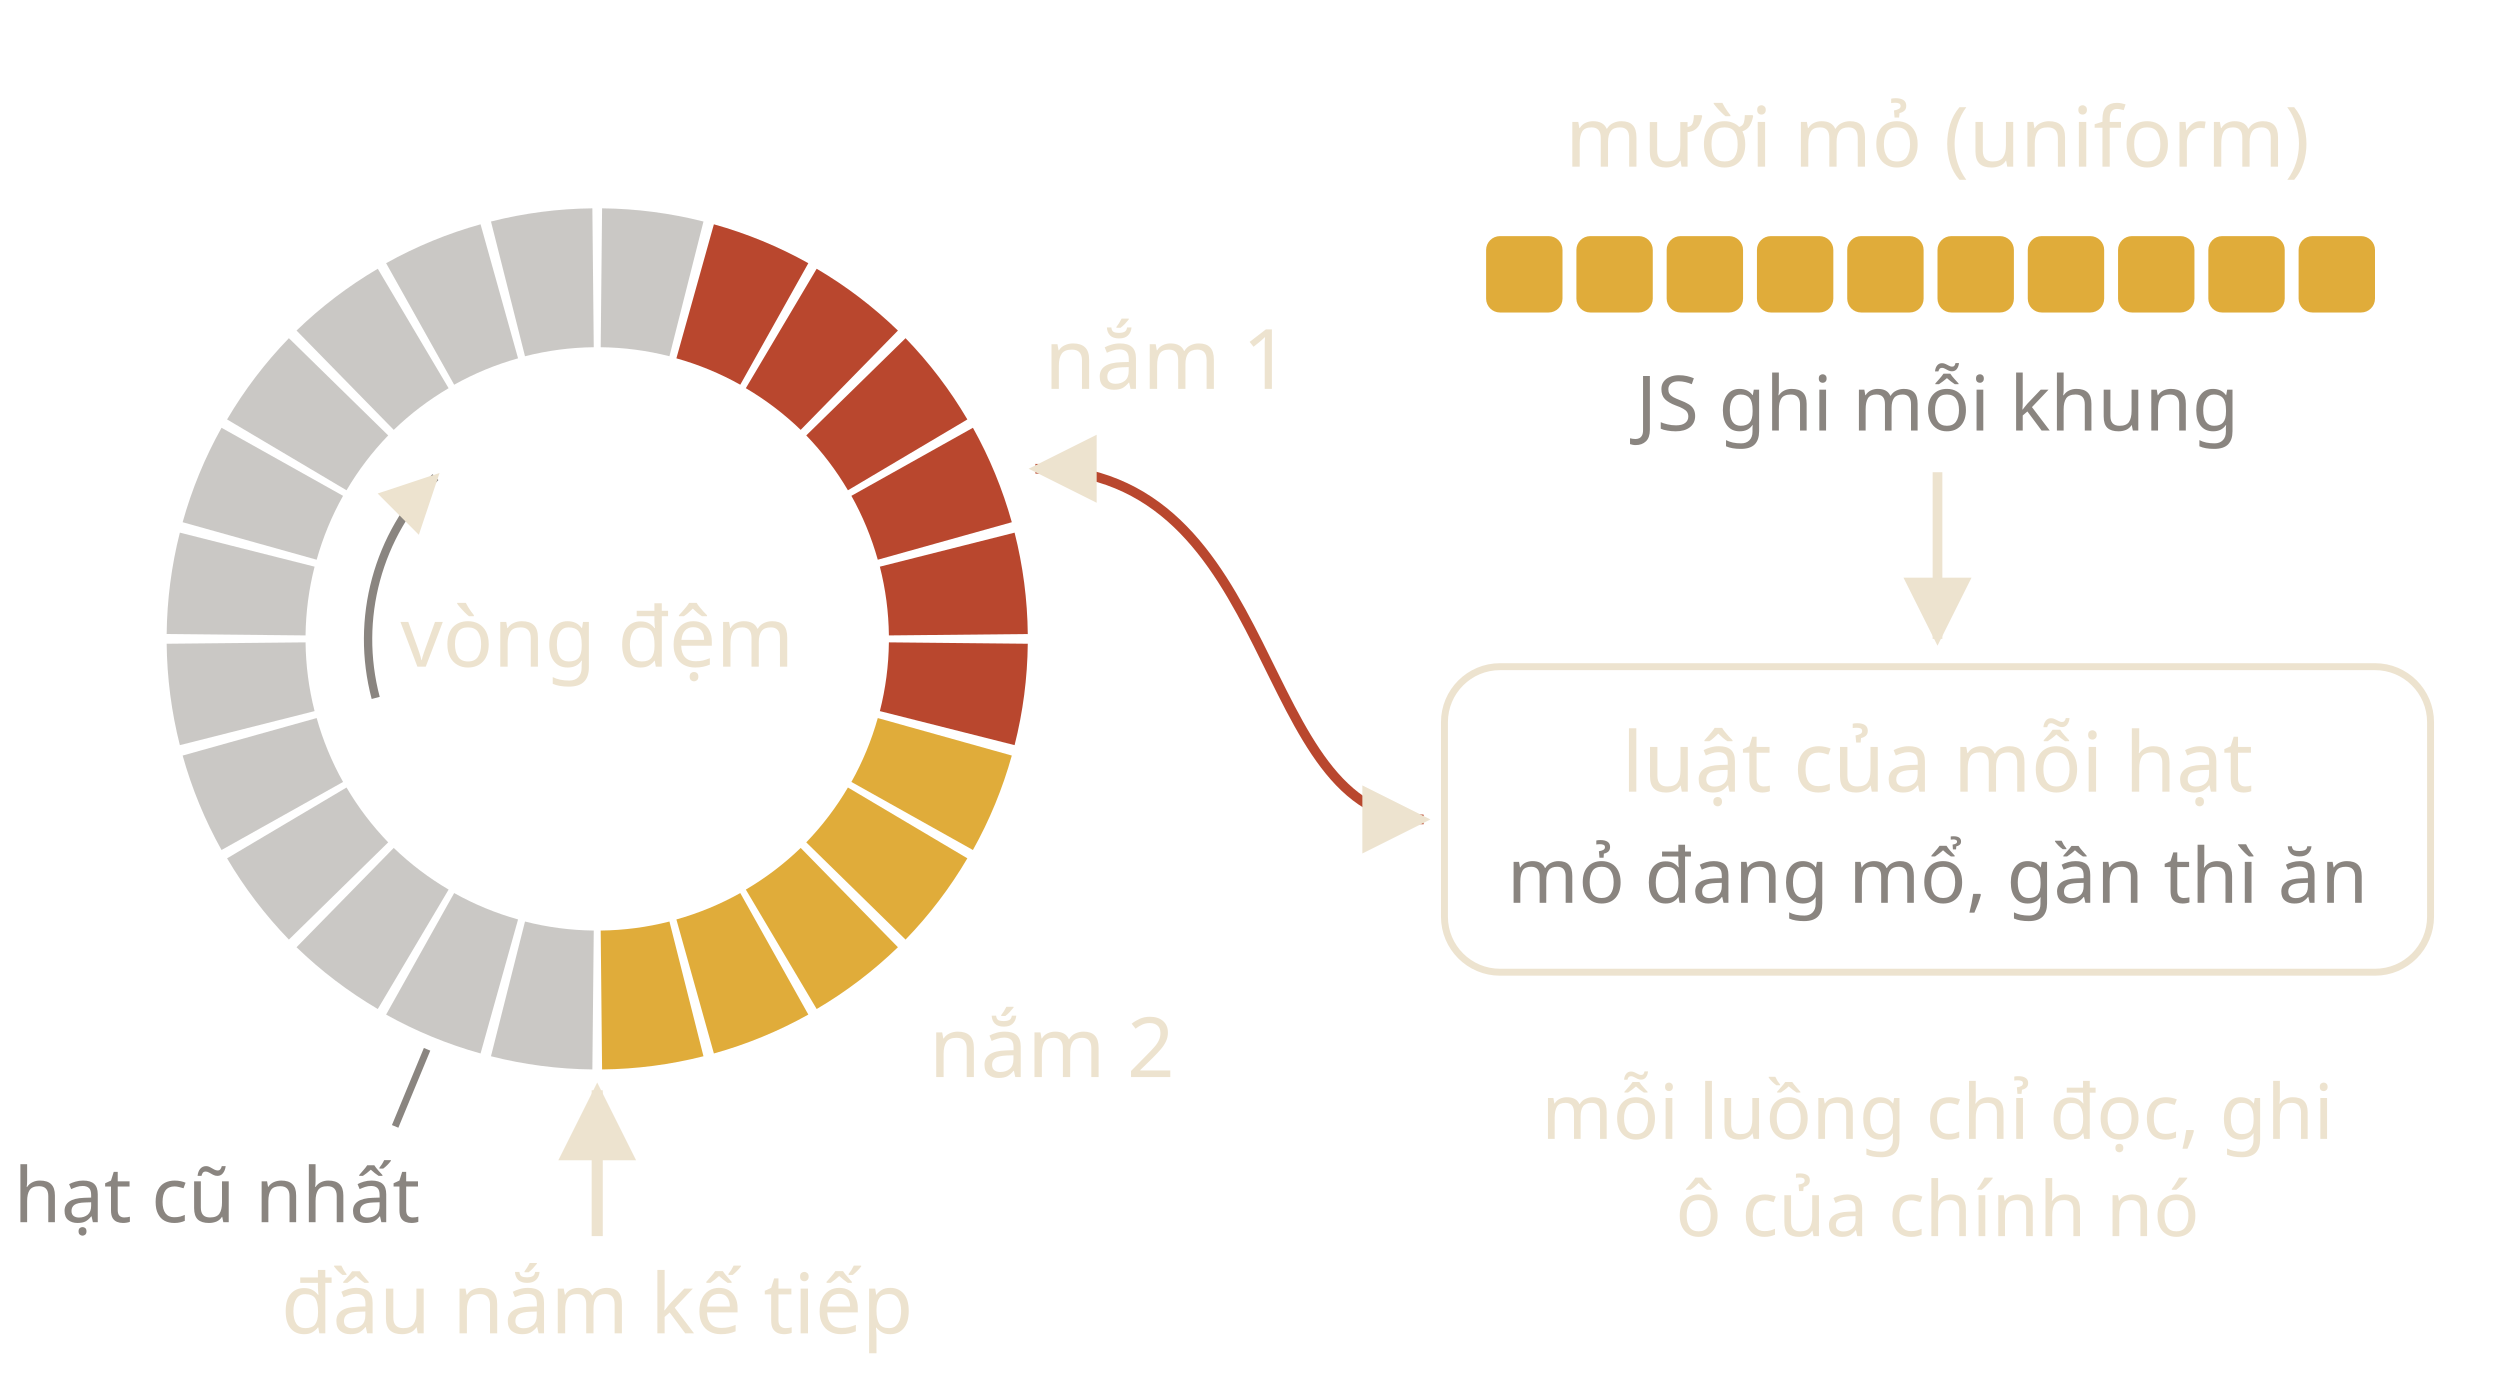
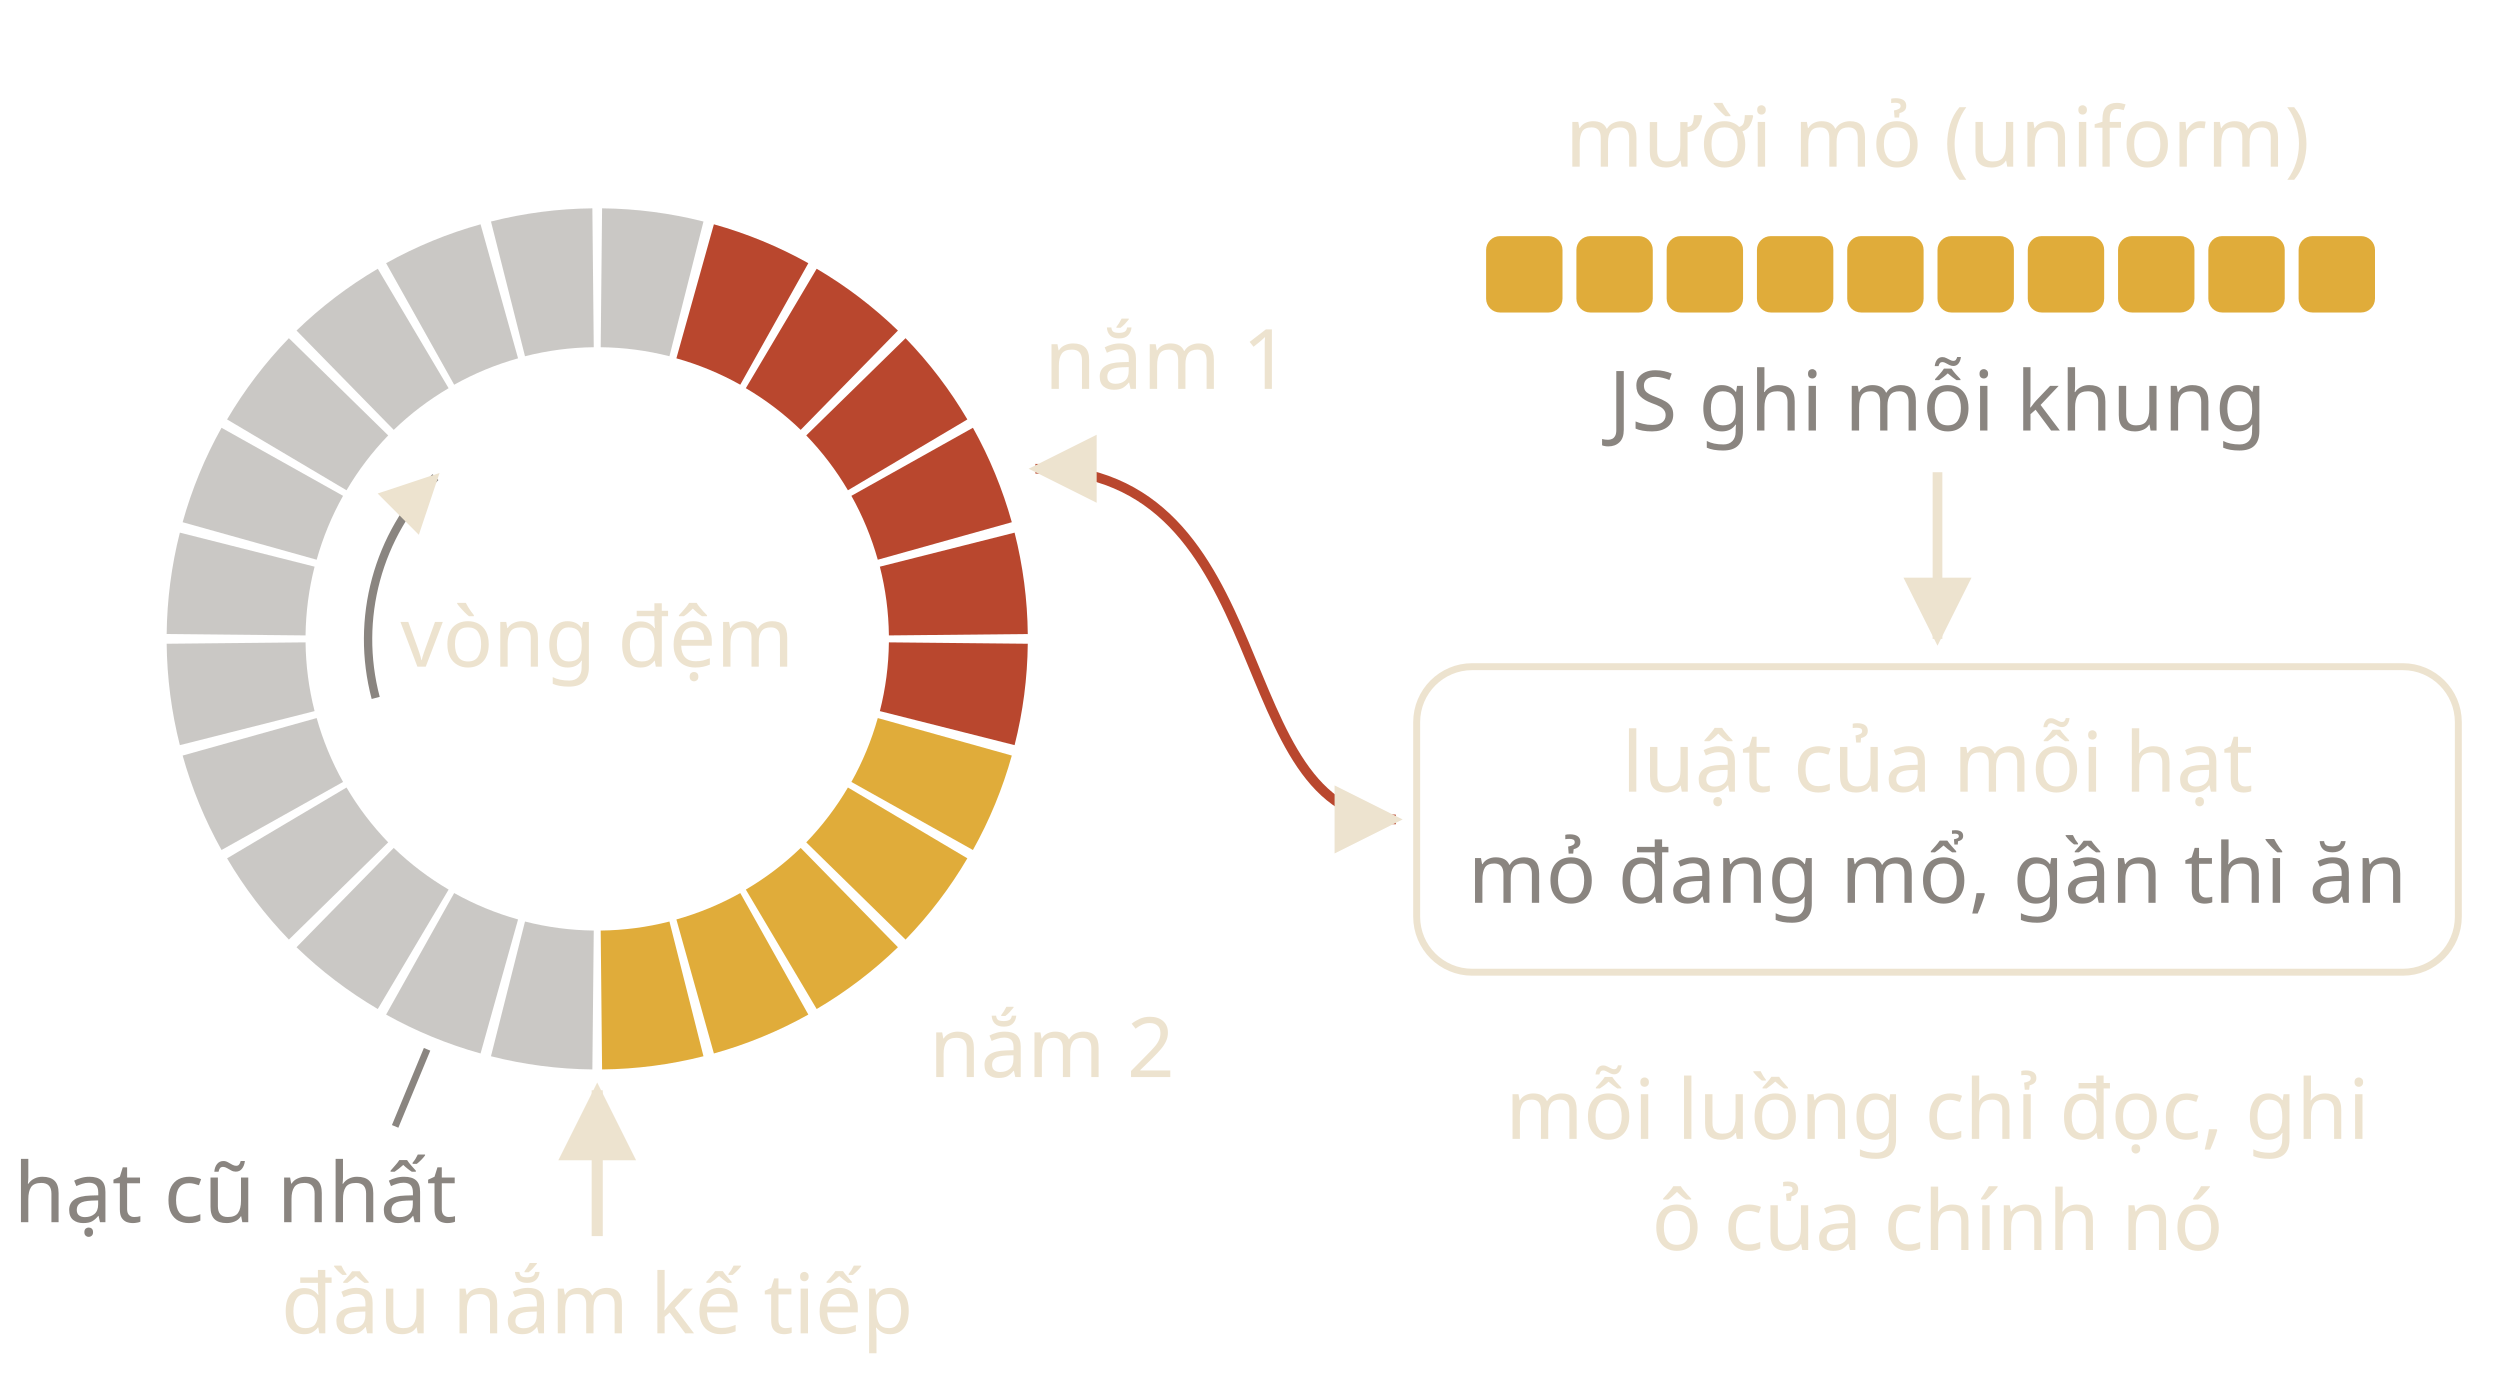
<svg xmlns="http://www.w3.org/2000/svg" viewBox="0 0 360 200" role="img" aria-labelledby="dg-dgmc-vd-title" font-family="'Be Vietnam Pro', system-ui, sans-serif" font-size="12">
  <defs>
    <marker id="dg-dgmc-vd-mui" viewBox="0 0 10 10" refX="9" refY="5" markerWidth="7" markerHeight="7" orient="auto-start-reverse">
      <path d="M0 0 L10 5 L0 10 Z" fill="#EDE3CF" />
    </marker>
  </defs>
  <g fill="#8A8580" fill-opacity="0.45">
    <path d="M85.3 154 A62 62 0 0 1 70.7 152.1 L75.6 132.7 A42 42 0 0 0 85.5 134 Z" />
    <path d="M69.2 151.7 A62 62 0 0 1 55.6 146.1 L65.4 128.6 A42 42 0 0 0 74.6 132.4 Z" />
    <path d="M54.4 145.3 A62 62 0 0 1 42.7 136.4 L56.7 122.1 A42 42 0 0 0 64.6 128.1 Z" />
    <path d="M41.6 135.3 A62 62 0 0 1 32.7 123.6 L49.9 113.4 A42 42 0 0 0 55.9 121.3 Z" />
    <path d="M31.9 122.4 A62 62 0 0 1 26.3 108.8 L45.6 103.4 A42 42 0 0 0 49.4 112.6 Z" />
    <path d="M25.9 107.3 A62 62 0 0 1 24 92.7 L44 92.5 A42 42 0 0 0 45.3 102.4 Z" />
    <path d="M24 91.3 A62 62 0 0 1 25.9 76.7 L45.3 81.6 A42 42 0 0 0 44 91.5 Z" />
    <path d="M26.3 75.2 A62 62 0 0 1 31.9 61.6 L49.4 71.4 A42 42 0 0 0 45.6 80.6 Z" />
    <path d="M32.7 60.4 A62 62 0 0 1 41.6 48.7 L55.9 62.7 A42 42 0 0 0 49.9 70.6 Z" />
    <path d="M42.7 47.6 A62 62 0 0 1 54.4 38.7 L64.6 55.9 A42 42 0 0 0 56.7 61.9 Z" />
    <path d="M55.6 37.9 A62 62 0 0 1 69.2 32.3 L74.6 51.6 A42 42 0 0 0 65.4 55.4 Z" />
    <path d="M70.7 31.9 A62 62 0 0 1 85.3 30 L85.5 50 A42 42 0 0 0 75.6 51.3 Z" />
    <path d="M86.7 30 A62 62 0 0 1 101.3 31.9 L96.4 51.3 A42 42 0 0 0 86.5 50 Z" />
  </g>
  <g fill="#B9472E">
    <path d="M102.8 32.3 A62 62 0 0 1 116.4 37.9 L106.6 55.4 A42 42 0 0 0 97.4 51.6 Z" />
    <path d="M117.6 38.7 A62 62 0 0 1 129.3 47.6 L115.3 61.9 A42 42 0 0 0 107.4 55.9 Z" />
    <path d="M130.4 48.7 A62 62 0 0 1 139.3 60.4 L122.1 70.6 A42 42 0 0 0 116.1 62.7 Z" />
    <path d="M140.1 61.6 A62 62 0 0 1 145.7 75.2 L126.4 80.6 A42 42 0 0 0 122.6 71.4 Z" />
    <path d="M146.1 76.7 A62 62 0 0 1 148 91.3 L128 91.5 A42 42 0 0 0 126.7 81.6 Z" />
    <path d="M148 92.7 A62 62 0 0 1 146.1 107.3 L126.7 102.4 A42 42 0 0 0 128 92.5 Z" />
  </g>
  <g fill="#E0AC3A">
    <path d="M145.7 108.8 A62 62 0 0 1 140.1 122.4 L122.6 112.6 A42 42 0 0 0 126.4 103.4 Z" />
    <path d="M139.3 123.6 A62 62 0 0 1 130.4 135.3 L116.1 121.3 A42 42 0 0 0 122.1 113.4 Z" />
    <path d="M129.3 136.4 A62 62 0 0 1 117.6 145.3 L107.4 128.1 A42 42 0 0 0 115.3 122.1 Z" />
    <path d="M116.4 146.1 A62 62 0 0 1 102.8 151.7 L97.4 132.4 A42 42 0 0 0 106.6 128.6 Z" />
    <path d="M101.3 152.1 A62 62 0 0 1 86.7 154 L86.5 134 A42 42 0 0 0 96.4 132.7 Z" />
  </g>
  <path d="M54.1 100.5 A33 33 0 0 1 62.7 68.7" fill="none" stroke="#8A8580" stroke-width="1.2" marker-end="url(#dg-dgmc-vd-mui)" />
  <text x="86" y="96" fill="#EDE3CF" text-anchor="middle">vòng đệm</text>
  <text x="150.4" y="56" fill="#EDE3CF">nắm 1</text>
  <text x="133.8" y="155.1" fill="#EDE3CF">nắm 2</text>
  <path d="M86 178 L86 157" stroke="#EDE3CF" stroke-width="1.6" marker-end="url(#dg-dgmc-vd-mui)" />
  <text x="86" y="192" fill="#EDE3CF" text-anchor="middle">đầu nắm kế tiếp</text>
  <path d="M61.5 151.1 L56.9 162.2" stroke="#8A8580" />
-   <text x="2" y="176" fill="#8A8580" font-size="11">hạt cũ nhất</text>
+   <text x="2" y="176" fill="#8A8580">hạt cũ nhất</text>
  <text x="279" y="24" fill="#EDE3CF" text-anchor="middle">mười mỏ (uniform)</text>
  <g fill="#E0AC3A">
    <rect x="214" y="34" width="11" height="11" rx="2" />
    <rect x="227" y="34" width="11" height="11" rx="2" />
    <rect x="240" y="34" width="11" height="11" rx="2" />
    <rect x="253" y="34" width="11" height="11" rx="2" />
    <rect x="266" y="34" width="11" height="11" rx="2" />
    <rect x="279" y="34" width="11" height="11" rx="2" />
    <rect x="292" y="34" width="11" height="11" rx="2" />
    <rect x="305" y="34" width="11" height="11" rx="2" />
    <rect x="318" y="34" width="11" height="11" rx="2" />
    <rect x="331" y="34" width="11" height="11" rx="2" />
  </g>
-   <text x="279" y="62" fill="#8A8580" text-anchor="middle" font-size="11">JS ghi mỗi khung</text>
+   <text x="279" y="62" fill="#8A8580" text-anchor="middle">JS ghi mỗi khung</text>
  <path d="M279 68 V92" stroke="#EDE3CF" stroke-width="1.4" marker-end="url(#dg-dgmc-vd-mui)" />
-   <rect x="208" y="96" width="142" height="44" rx="8" fill="none" stroke="#EDE3CF" />
+   <rect x="204" y="96" width="150" height="44" rx="8" fill="none" stroke="#EDE3CF" />
  <text x="279" y="114" fill="#EDE3CF" text-anchor="middle">luật của mỗi hạt</text>
-   <text x="279" y="130" fill="#8A8580" text-anchor="middle" font-size="11">mỏ đang mổ, gần thì ăn</text>
-   <path d="M149.1 67.5 C185.1 67.5 180 118 205 118" fill="none" stroke="#B9472E" stroke-width="1.4" marker-start="url(#dg-dgmc-vd-mui)" marker-end="url(#dg-dgmc-vd-mui)" />
-   <text x="279" y="164" fill="#EDE3CF" text-anchor="middle" font-size="11">mỗi luồng chỉ đọc, ghi</text>
-   <text x="279" y="178" fill="#EDE3CF" text-anchor="middle" font-size="11">ô của chính nó</text>
+   <text x="279" y="130" fill="#8A8580" text-anchor="middle">mỏ đang mổ, gần thì ăn</text>
+   <path d="M149.1 67.5 C185.1 67.5 176 118 201 118" fill="none" stroke="#B9472E" stroke-width="1.4" marker-start="url(#dg-dgmc-vd-mui)" marker-end="url(#dg-dgmc-vd-mui)" />
+   <text x="279" y="164" fill="#EDE3CF" text-anchor="middle">mỗi luồng chỉ đọc, ghi</text>
+   <text x="279" y="180" fill="#EDE3CF" text-anchor="middle">ô của chính nó</text>
</svg>
